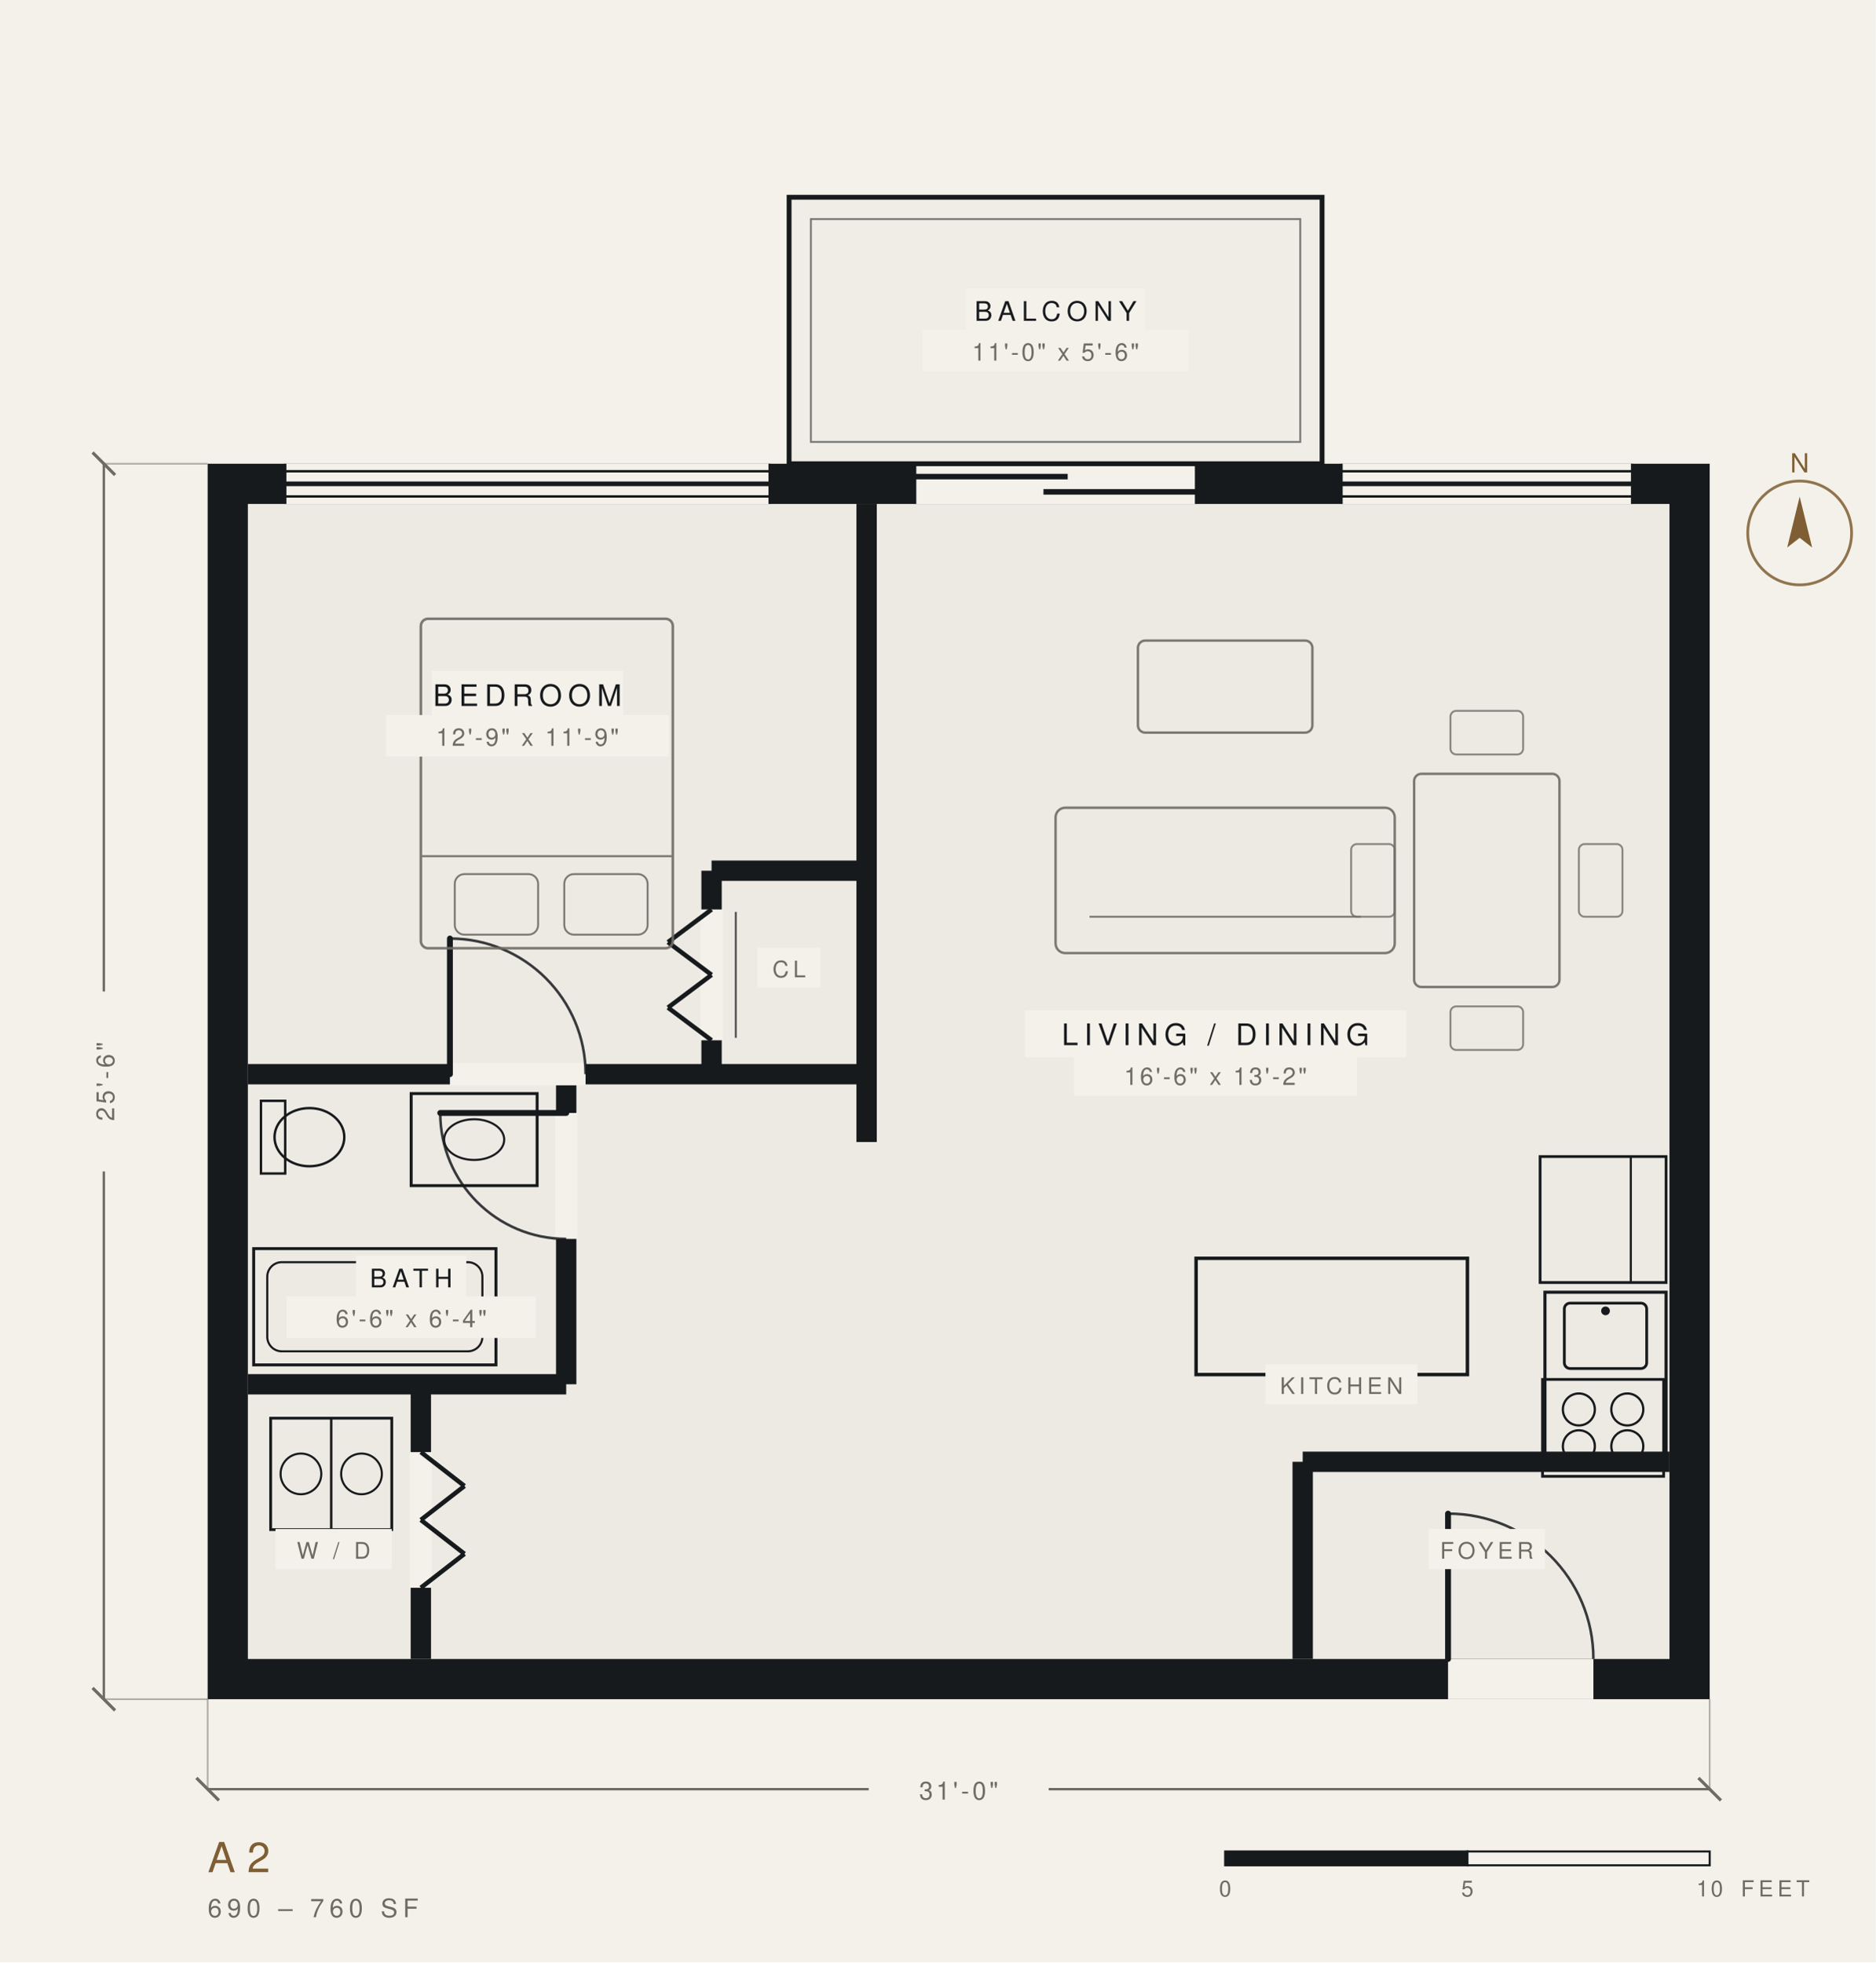
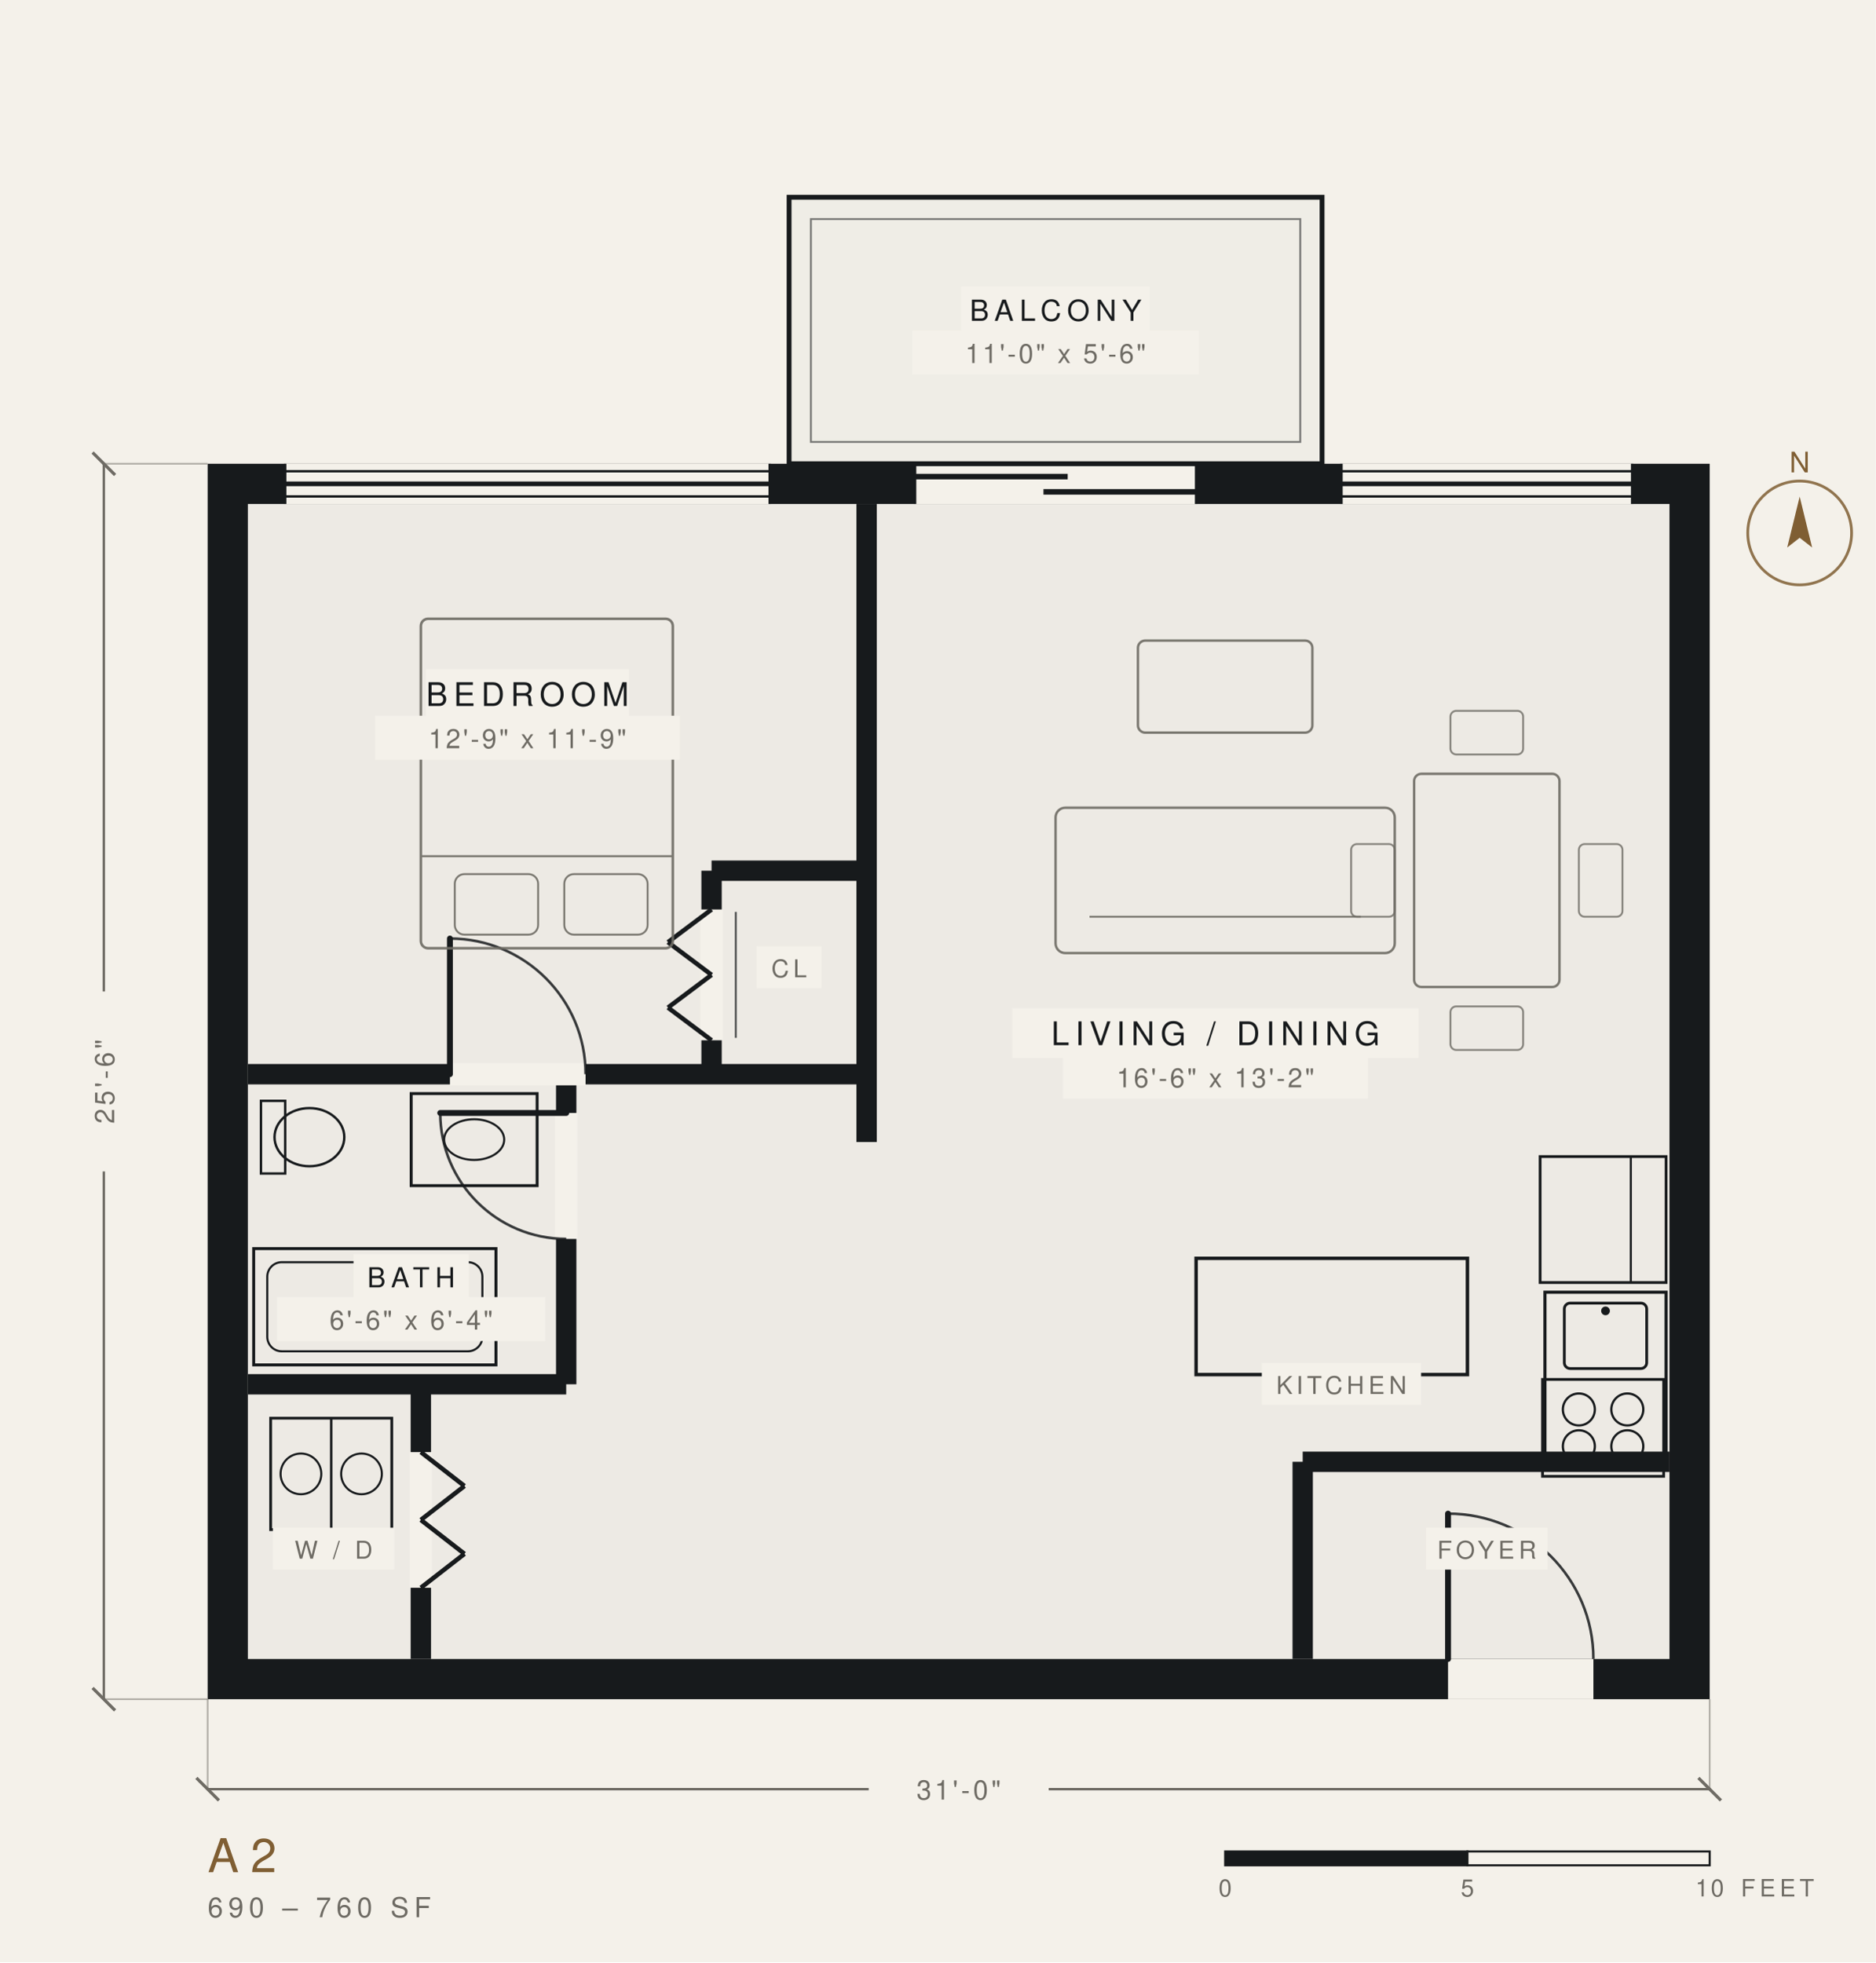
<svg xmlns="http://www.w3.org/2000/svg" viewBox="0 0 542.0 567.0" width="542.0" height="567.0" role="img" aria-label="A2 floor plan, One Bedroom with Balcony">
  <rect width="542.0" height="567.0" fill="#F4F1EA" />
  <g shape-rendering="geometricPrecision">
    <rect x="71.62" y="145.62" width="410.76" height="333.76" fill="#171A1C" opacity="0.035" />
    <rect x="228.0" y="57.0" width="154.0" height="77.0" fill="#171A1C" opacity="0.02" />
    <path d="M 60.0 134.0 H 494.0 V 491.0 H 60.0 Z M 71.62 145.62 H 482.38 V 479.38 H 71.62 Z" fill="#171A1C" fill-rule="evenodd" />
    <rect x="71.62" y="307.46" width="178.78" height="5.88" fill="#171A1C" />
    <rect x="247.46" y="145.62" width="5.88" height="184.38" fill="#171A1C" />
    <rect x="202.66" y="251.6" width="5.88" height="58.8" fill="#171A1C" />
    <rect x="205.6" y="248.66" width="44.8" height="5.88" fill="#171A1C" />
    <rect x="71.62" y="397.06" width="91.98" height="5.88" fill="#171A1C" />
    <rect x="160.66" y="310.4" width="5.88" height="89.6" fill="#171A1C" />
    <rect x="118.66" y="400.0" width="5.88" height="79.38" fill="#171A1C" />
    <rect x="376.4" y="419.46" width="105.98" height="5.88" fill="#171A1C" />
    <rect x="373.46" y="422.4" width="5.88" height="56.98" fill="#171A1C" />
    <rect x="82.4" y="134.0" width="140.0" height="11.62" fill="#F4F1EA" />
    <rect x="264.4" y="134.0" width="81.2" height="11.62" fill="#F4F1EA" />
    <rect x="387.6" y="134.0" width="84.0" height="11.62" fill="#F4F1EA" />
    <rect x="418.4" y="479.38" width="42.0" height="11.62" fill="#F4F1EA" />
    <rect x="130.0" y="307.18" width="39.2" height="6.44" fill="#F4F1EA" />
    <rect x="202.38" y="262.8" width="6.44" height="37.8" fill="#F4F1EA" />
    <rect x="160.38" y="321.6" width="6.44" height="36.4" fill="#F4F1EA" />
    <rect x="118.38" y="419.6" width="6.44" height="39.2" fill="#F4F1EA" />
    <line x1="82.4" y1="136.17" x2="222.4" y2="136.17" stroke="#171A1C" stroke-width="0.7" />
    <line x1="82.4" y1="139.81" x2="222.4" y2="139.81" stroke="#171A1C" stroke-width="1.35" />
    <line x1="82.4" y1="143.45" x2="222.4" y2="143.45" stroke="#171A1C" stroke-width="0.7" />
    <line x1="82.4" y1="134.0" x2="82.4" y2="145.62" stroke="#171A1C" stroke-width="0.7" />
    <line x1="222.4" y1="134.0" x2="222.4" y2="145.62" stroke="#171A1C" stroke-width="0.7" />
    <line x1="264.4" y1="137.72" x2="308.5" y2="137.72" stroke="#171A1C" stroke-width="1.6" />
    <line x1="301.5" y1="142.13" x2="345.6" y2="142.13" stroke="#171A1C" stroke-width="1.6" />
    <line x1="264.4" y1="134.0" x2="264.4" y2="145.62" stroke="#171A1C" stroke-width="0.7" />
    <line x1="345.6" y1="134.0" x2="345.6" y2="145.62" stroke="#171A1C" stroke-width="0.7" />
    <line x1="387.6" y1="136.17" x2="471.6" y2="136.17" stroke="#171A1C" stroke-width="0.7" />
    <line x1="387.6" y1="139.81" x2="471.6" y2="139.81" stroke="#171A1C" stroke-width="1.35" />
    <line x1="387.6" y1="143.45" x2="471.6" y2="143.45" stroke="#171A1C" stroke-width="0.7" />
    <line x1="387.6" y1="134.0" x2="387.6" y2="145.62" stroke="#171A1C" stroke-width="0.7" />
    <line x1="471.6" y1="134.0" x2="471.6" y2="145.62" stroke="#171A1C" stroke-width="0.7" />
    <path d="M 460.4 479.38 A 42.0 42.0 0 0 0 418.4 437.38" fill="none" stroke="#171A1C" stroke-width="0.75" opacity="0.85" />
    <line x1="418.4" y1="479.38" x2="418.4" y2="437.38" stroke="#171A1C" stroke-width="1.7" stroke-linecap="round" />
    <path d="M 169.2 310.4 A 39.2 39.2 0 0 0 130.0 271.2" fill="none" stroke="#171A1C" stroke-width="0.75" opacity="0.85" />
    <line x1="130.0" y1="310.4" x2="130.0" y2="271.2" stroke="#171A1C" stroke-width="1.7" stroke-linecap="round" />
    <line x1="205.6" y1="262.8" x2="193.0" y2="272.25" stroke="#171A1C" stroke-width="1.3" />
    <line x1="193.0" y1="272.25" x2="205.6" y2="281.7" stroke="#171A1C" stroke-width="1.3" />
    <line x1="205.6" y1="281.7" x2="193.0" y2="291.15" stroke="#171A1C" stroke-width="1.3" />
    <line x1="193.0" y1="291.15" x2="205.6" y2="300.6" stroke="#171A1C" stroke-width="1.3" />
    <path d="M 163.6 358.0 A 36.4 36.4 0 0 1 127.2 321.6" fill="none" stroke="#171A1C" stroke-width="0.75" opacity="0.85" />
    <line x1="163.6" y1="321.6" x2="127.2" y2="321.6" stroke="#171A1C" stroke-width="1.7" stroke-linecap="round" />
    <line x1="121.6" y1="419.6" x2="134.2" y2="429.4" stroke="#171A1C" stroke-width="1.3" />
    <line x1="134.2" y1="429.4" x2="121.6" y2="439.2" stroke="#171A1C" stroke-width="1.3" />
    <line x1="121.6" y1="439.2" x2="134.2" y2="449.0" stroke="#171A1C" stroke-width="1.3" />
    <line x1="134.2" y1="449.0" x2="121.6" y2="458.8" stroke="#171A1C" stroke-width="1.3" />
    <rect x="228.0" y="57.0" width="154.0" height="77.0" fill="none" stroke="#171A1C" stroke-width="1.4" />
    <rect x="234.3" y="63.3" width="141.4" height="64.4" fill="none" stroke="#171A1C" stroke-width="0.55" opacity="0.55" />
    <line x1="212.6" y1="263.5" x2="212.6" y2="299.9" stroke="#171A1C" stroke-width="0.55" opacity="0.75" />
    <rect x="445.0" y="334.2" width="36.4" height="36.4" fill="none" stroke="#171A1C" stroke-width="0.8" />
    <line x1="471.21" y1="334.2" x2="471.21" y2="370.6" stroke="#171A1C" stroke-width="0.6" />
    <rect x="446.4" y="373.4" width="35.0" height="50.4" fill="none" stroke="#171A1C" stroke-width="0.9" />
    <rect x="452.0" y="376.55" width="23.8" height="18.9" fill="none" stroke="#171A1C" stroke-width="0.8" rx="1.68" />
    <circle cx="463.9" cy="378.79" r="1.26" fill="#171A1C" />
    <rect x="445.7" y="398.6" width="35.0" height="28.0" fill="none" stroke="#171A1C" stroke-width="0.8" />
    <circle cx="456.2" cy="407.28" r="4.62" fill="none" stroke="#171A1C" stroke-width="0.65" />
    <circle cx="456.2" cy="417.92" r="4.62" fill="none" stroke="#171A1C" stroke-width="0.65" />
    <circle cx="470.2" cy="407.28" r="4.62" fill="none" stroke="#171A1C" stroke-width="0.65" />
    <circle cx="470.2" cy="417.92" r="4.62" fill="none" stroke="#171A1C" stroke-width="0.65" />
    <rect x="345.6" y="363.6" width="78.4" height="33.6" fill="none" stroke="#171A1C" stroke-width="1.0" />
    <rect x="73.3" y="360.8" width="70.0" height="33.6" fill="none" stroke="#171A1C" stroke-width="0.85" />
    <rect x="77.22" y="364.72" width="62.16" height="25.76" fill="none" stroke="#171A1C" stroke-width="0.6" rx="4.2" />
    <circle cx="132.8" cy="377.6" r="1.54" fill="none" stroke="#171A1C" stroke-width="0.5" />
    <rect x="118.8" y="316.0" width="36.4" height="26.6" fill="none" stroke="#171A1C" stroke-width="0.85" />
    <ellipse cx="137.0" cy="329.3" rx="8.68" ry="5.88" fill="none" stroke="#171A1C" stroke-width="0.6" />
    <g transform="translate(87.3,328.6) rotate(270)">
      <rect x="-10.5" y="-11.9" width="21.0" height="7.0" fill="none" stroke="#171A1C" stroke-width="0.7" />
      <ellipse cx="0" cy="2.1" rx="8.4" ry="10.08" fill="none" stroke="#171A1C" stroke-width="0.7" />
    </g>
    <rect x="78.2" y="409.8" width="35.0" height="32.2" fill="none" stroke="#171A1C" stroke-width="0.8" />
    <line x1="95.7" y1="409.8" x2="95.7" y2="442.0" stroke="#171A1C" stroke-width="0.7" />
    <circle cx="86.95" cy="425.9" r="5.88" fill="none" stroke="#171A1C" stroke-width="0.6" />
    <circle cx="104.45" cy="425.9" r="5.88" fill="none" stroke="#171A1C" stroke-width="0.6" />
    <g transform="translate(158.0,226.4) rotate(180)" opacity="0.9">
      <rect x="-36.4" y="-47.6" width="72.8" height="95.2" rx="2.1" fill="none" stroke="#6E6B64" stroke-width="0.75" />
      <line x1="-36.4" y1="-21.0" x2="36.4" y2="-21.0" stroke="#6E6B64" stroke-width="0.6" />
      <rect x="-29.12" y="-43.68" width="24.08" height="17.5" rx="2.8" fill="none" stroke="#6E6B64" stroke-width="0.55" />
      <rect x="2.52" y="-43.68" width="24.08" height="17.5" rx="2.8" fill="none" stroke="#6E6B64" stroke-width="0.55" />
    </g>
    <g transform="translate(354.0,254.4) rotate(180)" opacity="0.9">
      <rect x="-49.0" y="-21.0" width="98.0" height="42.0" rx="2.8" fill="none" stroke="#6E6B64" stroke-width="0.7" />
      <line x1="-39.2" y1="-10.5" x2="39.2" y2="-10.5" stroke="#6E6B64" stroke-width="0.55" />
    </g>
    <rect x="328.8" y="185.1" width="50.4" height="26.6" rx="2.1" fill="none" stroke="#6E6B64" stroke-width="0.7" opacity="0.9" />
    <rect x="408.6" y="223.6" width="42.0" height="61.6" rx="2.1" fill="none" stroke="#6E6B64" stroke-width="0.7" opacity="0.9" />
    <rect x="419.1" y="205.4" width="21.0" height="12.6" rx="1.68" fill="none" stroke="#6E6B64" stroke-width="0.55" opacity="0.8" />
    <rect x="419.1" y="290.8" width="21.0" height="12.6" rx="1.68" fill="none" stroke="#6E6B64" stroke-width="0.55" opacity="0.8" />
    <rect x="390.4" y="243.9" width="12.6" height="21.0" rx="1.68" fill="none" stroke="#6E6B64" stroke-width="0.55" opacity="0.8" />
    <rect x="456.2" y="243.9" width="12.6" height="21.0" rx="1.68" fill="none" stroke="#6E6B64" stroke-width="0.55" opacity="0.8" />
-     <rect x="279.02" y="83.23" width="51.96" height="12.8" fill="#F4F1EA" />
-     <text x="305.0" y="92.7" font-family="Jost, 'Helvetica Neue', Helvetica, Arial, sans-serif" font-size="7.8" fill="#171A1C" letter-spacing="1.7" text-anchor="middle" font-weight="500">BALCONY</text>
-     <rect x="266.55" y="95.32" width="76.9" height="12.0" fill="#F4F1EA" />
-     <text x="305.0" y="104.2" font-family="Jost, 'Helvetica Neue', Helvetica, Arial, sans-serif" font-size="7" fill="#6E6B64" letter-spacing="0.7" text-anchor="middle" font-weight="400">11'-0" x 5'-6"</text>
-     <rect x="124.74" y="193.94" width="55.32" height="13.6" fill="#F4F1EA" />
-     <text x="152.4" y="204.0" font-family="Jost, 'Helvetica Neue', Helvetica, Arial, sans-serif" font-size="8.6" fill="#171A1C" letter-spacing="1.7" text-anchor="middle" font-weight="500">BEDROOM</text>
-     <rect x="111.5" y="206.62" width="81.8" height="12.0" fill="#F4F1EA" />
-     <text x="152.4" y="215.5" font-family="Jost, 'Helvetica Neue', Helvetica, Arial, sans-serif" font-size="7" fill="#6E6B64" letter-spacing="0.7" text-anchor="middle" font-weight="400">12'-9" x 11'-9"</text>
-     <rect x="296.1" y="291.94" width="110.2" height="13.6" fill="#F4F1EA" />
-     <text x="351.2" y="302.0" font-family="Jost, 'Helvetica Neue', Helvetica, Arial, sans-serif" font-size="8.6" fill="#171A1C" letter-spacing="1.7" text-anchor="middle" font-weight="500">LIVING / DINING</text>
-     <rect x="310.3" y="304.62" width="81.8" height="12.0" fill="#F4F1EA" />
-     <text x="351.2" y="313.5" font-family="Jost, 'Helvetica Neue', Helvetica, Arial, sans-serif" font-size="7" fill="#6E6B64" letter-spacing="0.7" text-anchor="middle" font-weight="400">16'-6" x 13'-2"</text>
-     <rect x="365.64" y="394.22" width="43.92" height="11.6" fill="#F4F1EA" />
-     <text x="387.6" y="402.8" font-family="Jost, 'Helvetica Neue', Helvetica, Arial, sans-serif" font-size="6.6" fill="#6E6B64" letter-spacing="1.2" text-anchor="middle" font-weight="500">KITCHEN</text>
-     <rect x="102.87" y="362.82" width="31.86" height="12.4" fill="#F4F1EA" />
-     <text x="118.8" y="372.0" font-family="Jost, 'Helvetica Neue', Helvetica, Arial, sans-serif" font-size="7.4" fill="#171A1C" letter-spacing="1.7" text-anchor="middle" font-weight="500">BATH</text>
-     <rect x="82.8" y="374.62" width="72.0" height="12.0" fill="#F4F1EA" />
-     <text x="118.8" y="383.5" font-family="Jost, 'Helvetica Neue', Helvetica, Arial, sans-serif" font-size="7" fill="#6E6B64" letter-spacing="0.7" text-anchor="middle" font-weight="400">6'-6" x 6'-4"</text>
-     <rect x="79.6" y="441.82" width="33.6" height="11.6" fill="#F4F1EA" />
-     <text x="96.4" y="450.4" font-family="Jost, 'Helvetica Neue', Helvetica, Arial, sans-serif" font-size="6.6" fill="#6E6B64" letter-spacing="1.2" text-anchor="middle" font-weight="500">W / D</text>
-     <rect x="412.8" y="441.82" width="33.6" height="11.6" fill="#F4F1EA" />
-     <text x="429.6" y="450.4" font-family="Jost, 'Helvetica Neue', Helvetica, Arial, sans-serif" font-size="6.6" fill="#6E6B64" letter-spacing="1.2" text-anchor="middle" font-weight="500">FOYER</text>
-     <rect x="218.94" y="273.82" width="18.12" height="11.6" fill="#F4F1EA" />
-     <text x="228.0" y="282.4" font-family="Jost, 'Helvetica Neue', Helvetica, Arial, sans-serif" font-size="6.6" fill="#6E6B64" letter-spacing="1.2" text-anchor="middle" font-weight="500">CL</text>
+     <rect x="277.76" y="82.78" width="54.48" height="13.4" fill="#F4F1EA" />
+     <text x="305.0" y="92.7" font-family="Jost, 'Helvetica Neue', Helvetica, Arial, sans-serif" font-size="8.4" fill="#171A1C" letter-spacing="1.7" text-anchor="middle" font-weight="500">BALCONY</text>
+     <rect x="263.61" y="95.5" width="82.78" height="12.7" fill="#F4F1EA" />
+     <text x="305.0" y="104.9" font-family="Jost, 'Helvetica Neue', Helvetica, Arial, sans-serif" font-size="7.7" fill="#6E6B64" letter-spacing="0.7" text-anchor="middle" font-weight="400">11'-0" x 5'-6"</text>
+     <rect x="123.06" y="193.34" width="58.68" height="14.4" fill="#F4F1EA" />
+     <text x="152.4" y="204.0" font-family="Jost, 'Helvetica Neue', Helvetica, Arial, sans-serif" font-size="9.4" fill="#171A1C" letter-spacing="1.7" text-anchor="middle" font-weight="500">BEDROOM</text>
+     <rect x="108.35" y="206.8" width="88.1" height="12.7" fill="#F4F1EA" />
+     <text x="152.4" y="216.2" font-family="Jost, 'Helvetica Neue', Helvetica, Arial, sans-serif" font-size="7.7" fill="#6E6B64" letter-spacing="0.7" text-anchor="middle" font-weight="400">12'-9" x 11'-9"</text>
+     <rect x="292.5" y="291.34" width="117.4" height="14.4" fill="#F4F1EA" />
+     <text x="351.2" y="302.0" font-family="Jost, 'Helvetica Neue', Helvetica, Arial, sans-serif" font-size="9.4" fill="#171A1C" letter-spacing="1.7" text-anchor="middle" font-weight="500">LIVING / DINING</text>
+     <rect x="307.15" y="304.8" width="88.1" height="12.7" fill="#F4F1EA" />
+     <text x="351.2" y="314.2" font-family="Jost, 'Helvetica Neue', Helvetica, Arial, sans-serif" font-size="7.7" fill="#6E6B64" letter-spacing="0.7" text-anchor="middle" font-weight="400">16'-6" x 13'-2"</text>
+     <rect x="364.59" y="393.85" width="46.02" height="12.1" fill="#F4F1EA" />
+     <text x="387.6" y="402.8" font-family="Jost, 'Helvetica Neue', Helvetica, Arial, sans-serif" font-size="7.1" fill="#6E6B64" letter-spacing="1.2" text-anchor="middle" font-weight="500">KITCHEN</text>
+     <rect x="102.15" y="362.38" width="33.3" height="13.0" fill="#F4F1EA" />
+     <text x="118.8" y="372.0" font-family="Jost, 'Helvetica Neue', Helvetica, Arial, sans-serif" font-size="8.0" fill="#171A1C" letter-spacing="1.7" text-anchor="middle" font-weight="500">BATH</text>
+     <rect x="80.07" y="374.8" width="77.46" height="12.7" fill="#F4F1EA" />
+     <text x="118.8" y="384.2" font-family="Jost, 'Helvetica Neue', Helvetica, Arial, sans-serif" font-size="7.7" fill="#6E6B64" letter-spacing="0.7" text-anchor="middle" font-weight="400">6'-6" x 6'-4"</text>
+     <rect x="78.85" y="441.45" width="35.1" height="12.1" fill="#F4F1EA" />
+     <text x="96.4" y="450.4" font-family="Jost, 'Helvetica Neue', Helvetica, Arial, sans-serif" font-size="7.1" fill="#6E6B64" letter-spacing="1.2" text-anchor="middle" font-weight="500">W / D</text>
+     <rect x="412.05" y="441.45" width="35.1" height="12.1" fill="#F4F1EA" />
+     <text x="429.6" y="450.4" font-family="Jost, 'Helvetica Neue', Helvetica, Arial, sans-serif" font-size="7.1" fill="#6E6B64" letter-spacing="1.2" text-anchor="middle" font-weight="500">FOYER</text>
+     <rect x="218.64" y="273.45" width="18.72" height="12.1" fill="#F4F1EA" />
+     <text x="228.0" y="282.4" font-family="Jost, 'Helvetica Neue', Helvetica, Arial, sans-serif" font-size="7.1" fill="#6E6B64" letter-spacing="1.2" text-anchor="middle" font-weight="500">CL</text>
    <line x1="60.0" y1="517.0" x2="494.0" y2="517.0" stroke="#6E6B64" stroke-width="0.7" />
    <line x1="56.75" y1="513.75" x2="63.25" y2="520.25" stroke="#6E6B64" stroke-width="0.9" />
    <line x1="490.75" y1="513.75" x2="497.25" y2="520.25" stroke="#6E6B64" stroke-width="0.9" />
    <line x1="60.0" y1="517.0" x2="60.0" y2="491.0" stroke="#6E6B64" stroke-width="0.5" opacity="0.5" />
    <line x1="494.0" y1="517.0" x2="494.0" y2="491.0" stroke="#6E6B64" stroke-width="0.5" opacity="0.5" />
    <rect x="251.0" y="511.5" width="52" height="10" fill="#F4F1EA" />
-     <text x="277.0" y="520.0" font-family="Jost, 'Helvetica Neue', Helvetica, Arial, sans-serif" font-size="7.2" fill="#6E6B64" letter-spacing="0.9" text-anchor="middle" font-weight="400">31'-0"</text>
+     <text x="277.0" y="520.0" font-family="Jost, 'Helvetica Neue', Helvetica, Arial, sans-serif" font-size="7.8" fill="#6E6B64" letter-spacing="0.9" text-anchor="middle" font-weight="400">31'-0"</text>
    <line x1="30.0" y1="134.0" x2="30.0" y2="491.0" stroke="#6E6B64" stroke-width="0.7" />
    <line x1="26.75" y1="130.75" x2="33.25" y2="137.25" stroke="#6E6B64" stroke-width="0.9" />
    <line x1="26.75" y1="487.75" x2="33.25" y2="494.25" stroke="#6E6B64" stroke-width="0.9" />
    <line x1="30.0" y1="134.0" x2="60.0" y2="134.0" stroke="#6E6B64" stroke-width="0.5" opacity="0.5" />
    <line x1="30.0" y1="491.0" x2="60.0" y2="491.0" stroke="#6E6B64" stroke-width="0.5" opacity="0.5" />
    <rect x="24.5" y="286.5" width="10" height="52" fill="#F4F1EA" />
-     <text x="33.0" y="312.5" font-family="Jost, 'Helvetica Neue', Helvetica, Arial, sans-serif" font-size="7.2" fill="#6E6B64" letter-spacing="0.9" text-anchor="middle" font-weight="400" transform="rotate(-90 33.0 312.5)">25'-6"</text>
+     <text x="33.0" y="312.5" font-family="Jost, 'Helvetica Neue', Helvetica, Arial, sans-serif" font-size="7.8" fill="#6E6B64" letter-spacing="0.9" text-anchor="middle" font-weight="400" transform="rotate(-90 33.0 312.5)">25'-6"</text>
    <g transform="translate(520.0,154)">
      <circle cx="0" cy="0" r="15" fill="none" stroke="#7F5E33" stroke-width="0.8" opacity="0.85" />
      <path d="M 0 -10.5 L 3.6 4.2 L 0 1.4 L -3.6 4.2 Z" fill="#7F5E33" />
-       <text x="0" y="-17.5" font-family="Jost, 'Helvetica Neue', Helvetica, Arial, sans-serif" font-size="7.6" fill="#7F5E33" letter-spacing="1.4" text-anchor="middle" font-weight="500">N</text>
+       <text x="0" y="-17.5" font-family="Jost, 'Helvetica Neue', Helvetica, Arial, sans-serif" font-size="8.2" fill="#7F5E33" letter-spacing="1.4" text-anchor="middle" font-weight="500">N</text>
    </g>
-     <text x="60" y="541.0" font-family="Jost, 'Helvetica Neue', Helvetica, Arial, sans-serif" font-size="12" fill="#7F5E33" letter-spacing="3.4" font-weight="500">A2</text>
-     <text x="60" y="554.0" font-family="Jost, 'Helvetica Neue', Helvetica, Arial, sans-serif" font-size="7.4" fill="#6E6B64" letter-spacing="1.5">690 – 760 SF</text>
+     <text x="60" y="541.0" font-family="Jost, 'Helvetica Neue', Helvetica, Arial, sans-serif" font-size="13.5" fill="#7F5E33" letter-spacing="3.4" font-weight="500">A2</text>
+     <text x="60" y="554.0" font-family="Jost, 'Helvetica Neue', Helvetica, Arial, sans-serif" font-size="8" fill="#6E6B64" letter-spacing="1.5">690 – 760 SF</text>
    <rect x="354.0" y="535.0" width="70.0" height="4.0" fill="#171A1C" stroke="#171A1C" stroke-width="0.6" />
    <rect x="424.0" y="535.0" width="70.0" height="4.0" fill="#F4F1EA" stroke="#171A1C" stroke-width="0.6" />
-     <text x="354.0" y="548.0" font-family="Jost, 'Helvetica Neue', Helvetica, Arial, sans-serif" font-size="6.4" fill="#6E6B64" letter-spacing="0.6" text-anchor="middle">0</text>
-     <text x="424.0" y="548.0" font-family="Jost, 'Helvetica Neue', Helvetica, Arial, sans-serif" font-size="6.4" fill="#6E6B64" letter-spacing="0.6" text-anchor="middle">5</text>
-     <text x="494.0" y="548.0" font-family="Jost, 'Helvetica Neue', Helvetica, Arial, sans-serif" font-size="6.4" fill="#6E6B64" letter-spacing="0.6" text-anchor="middle">10</text>
-     <text x="503.0" y="548.0" font-family="Jost, 'Helvetica Neue', Helvetica, Arial, sans-serif" font-size="6.4" fill="#6E6B64" letter-spacing="1.2">FEET</text>
+     <text x="354.0" y="548.0" font-family="Jost, 'Helvetica Neue', Helvetica, Arial, sans-serif" font-size="6.9" fill="#6E6B64" letter-spacing="0.6" text-anchor="middle">0</text>
+     <text x="424.0" y="548.0" font-family="Jost, 'Helvetica Neue', Helvetica, Arial, sans-serif" font-size="6.9" fill="#6E6B64" letter-spacing="0.6" text-anchor="middle">5</text>
+     <text x="494.0" y="548.0" font-family="Jost, 'Helvetica Neue', Helvetica, Arial, sans-serif" font-size="6.9" fill="#6E6B64" letter-spacing="0.6" text-anchor="middle">10</text>
+     <text x="503.0" y="548.0" font-family="Jost, 'Helvetica Neue', Helvetica, Arial, sans-serif" font-size="6.9" fill="#6E6B64" letter-spacing="1.2">FEET</text>
  </g>
</svg>
